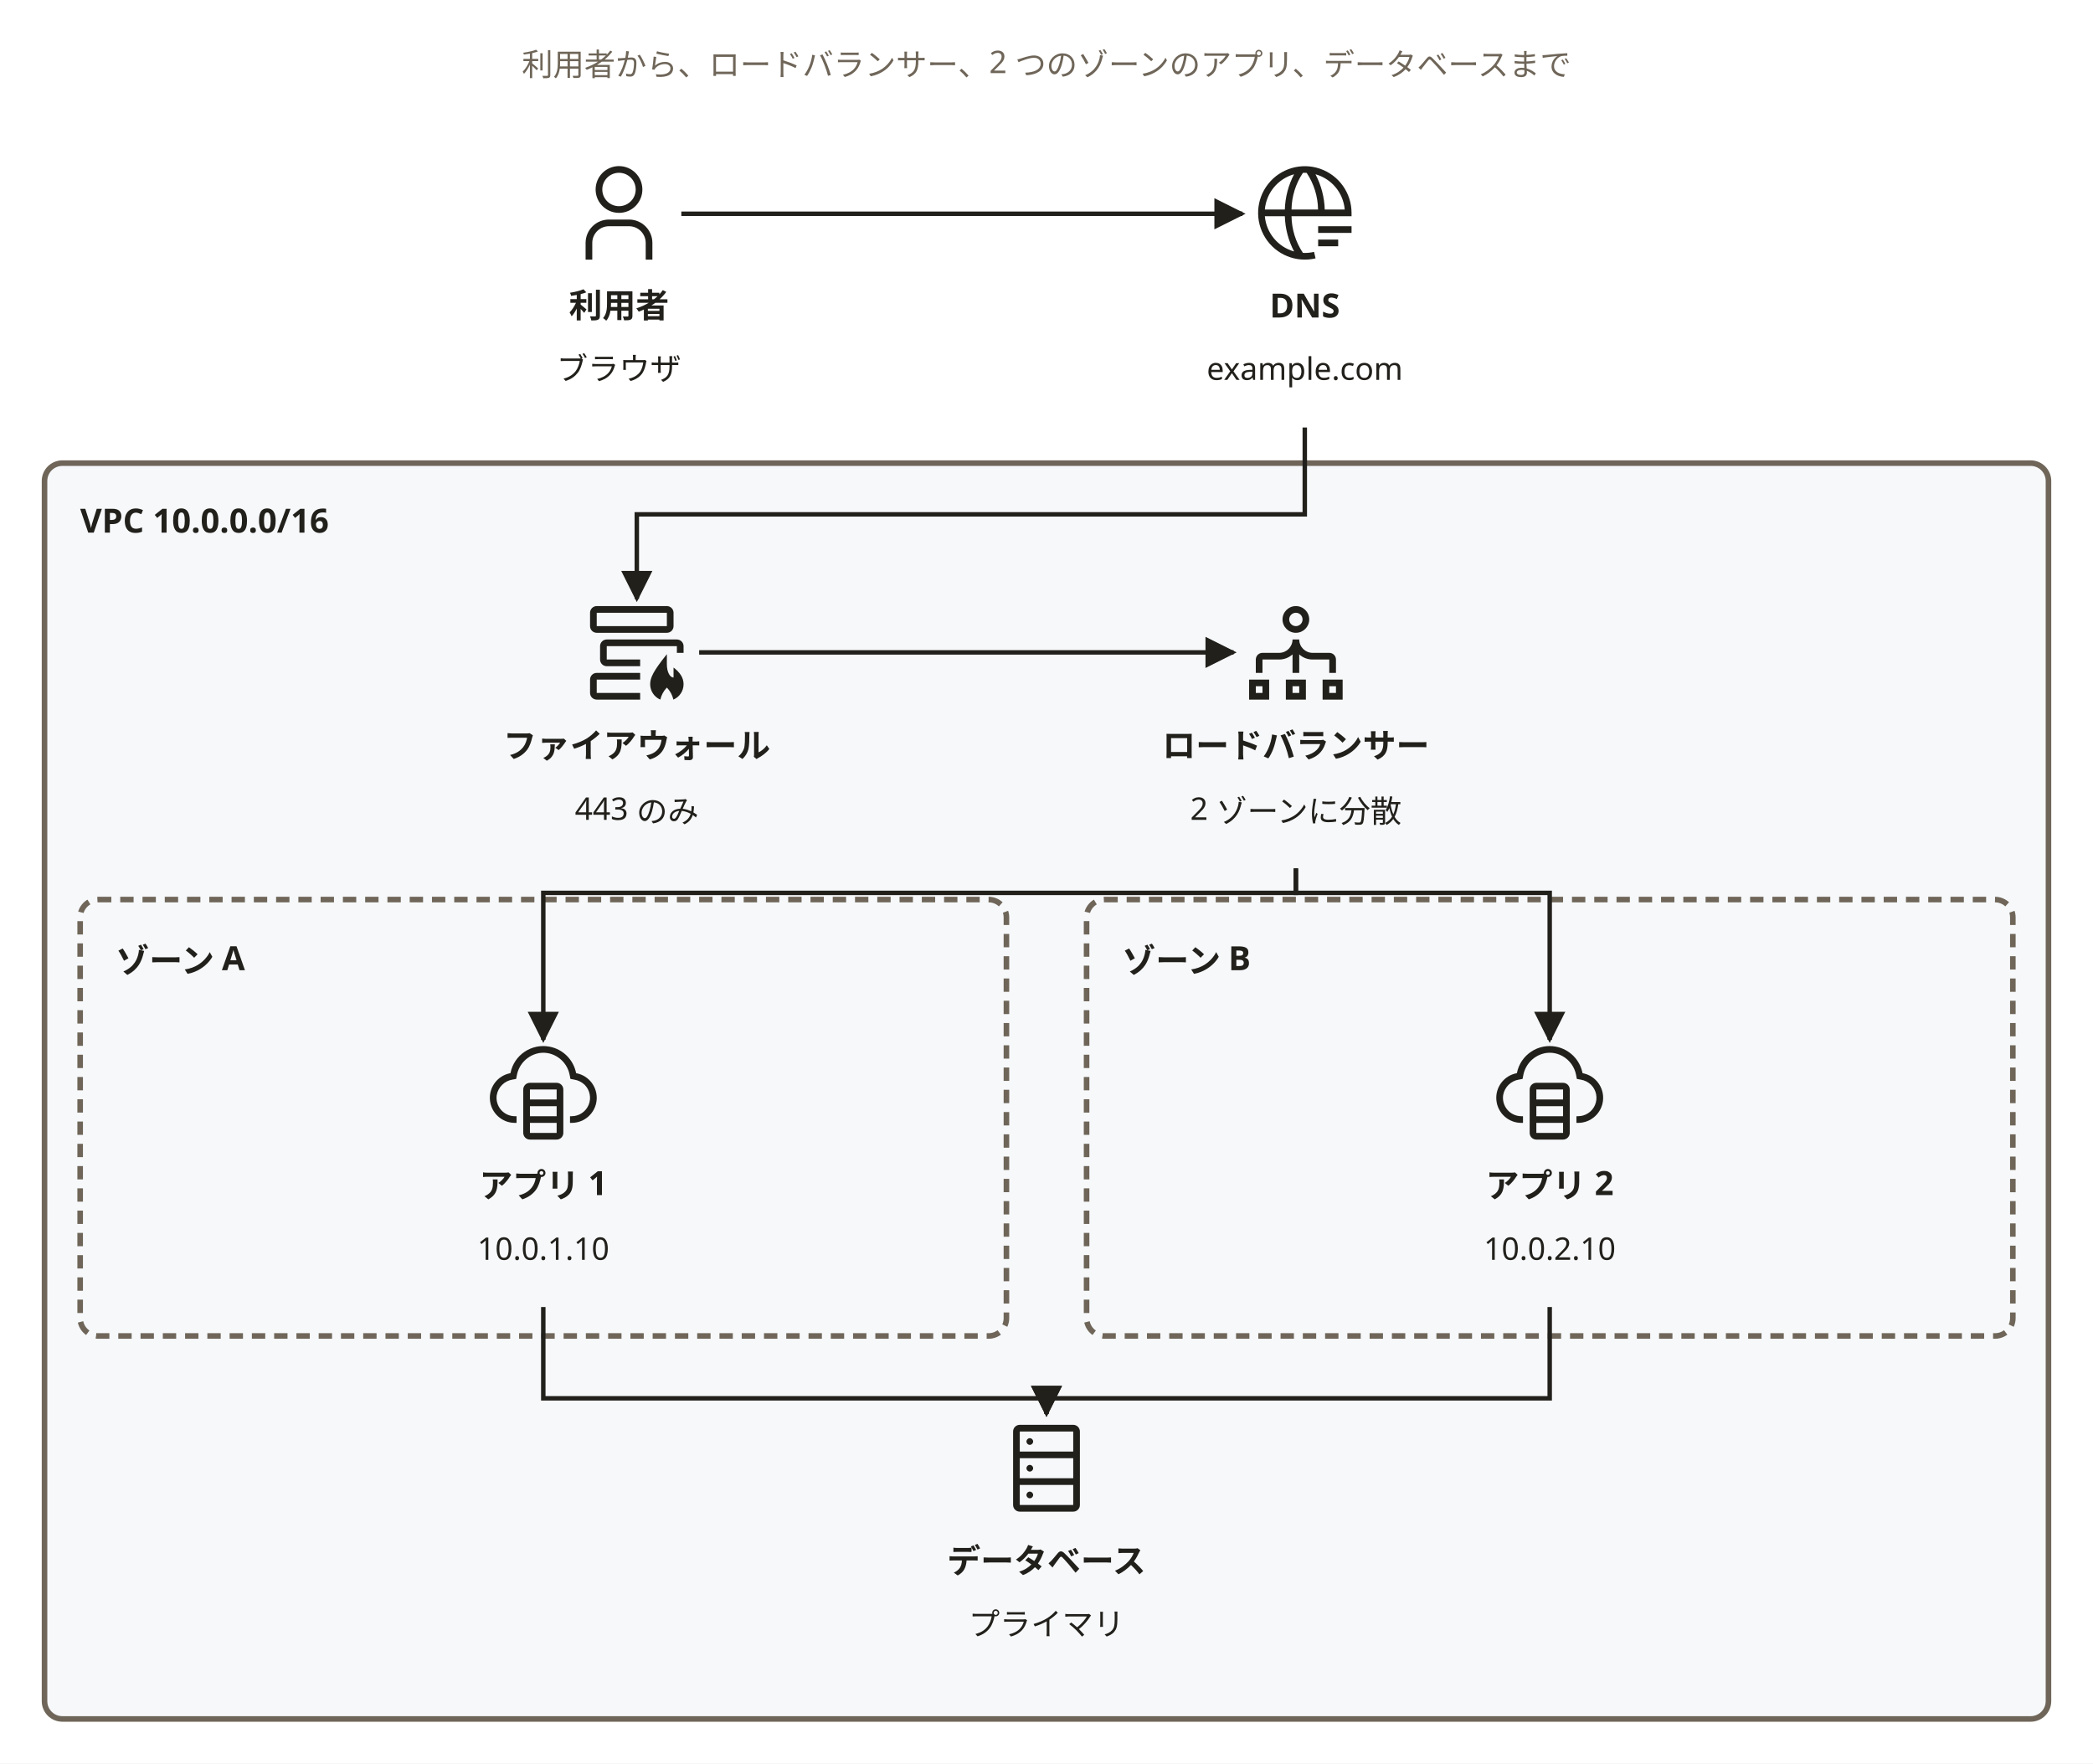
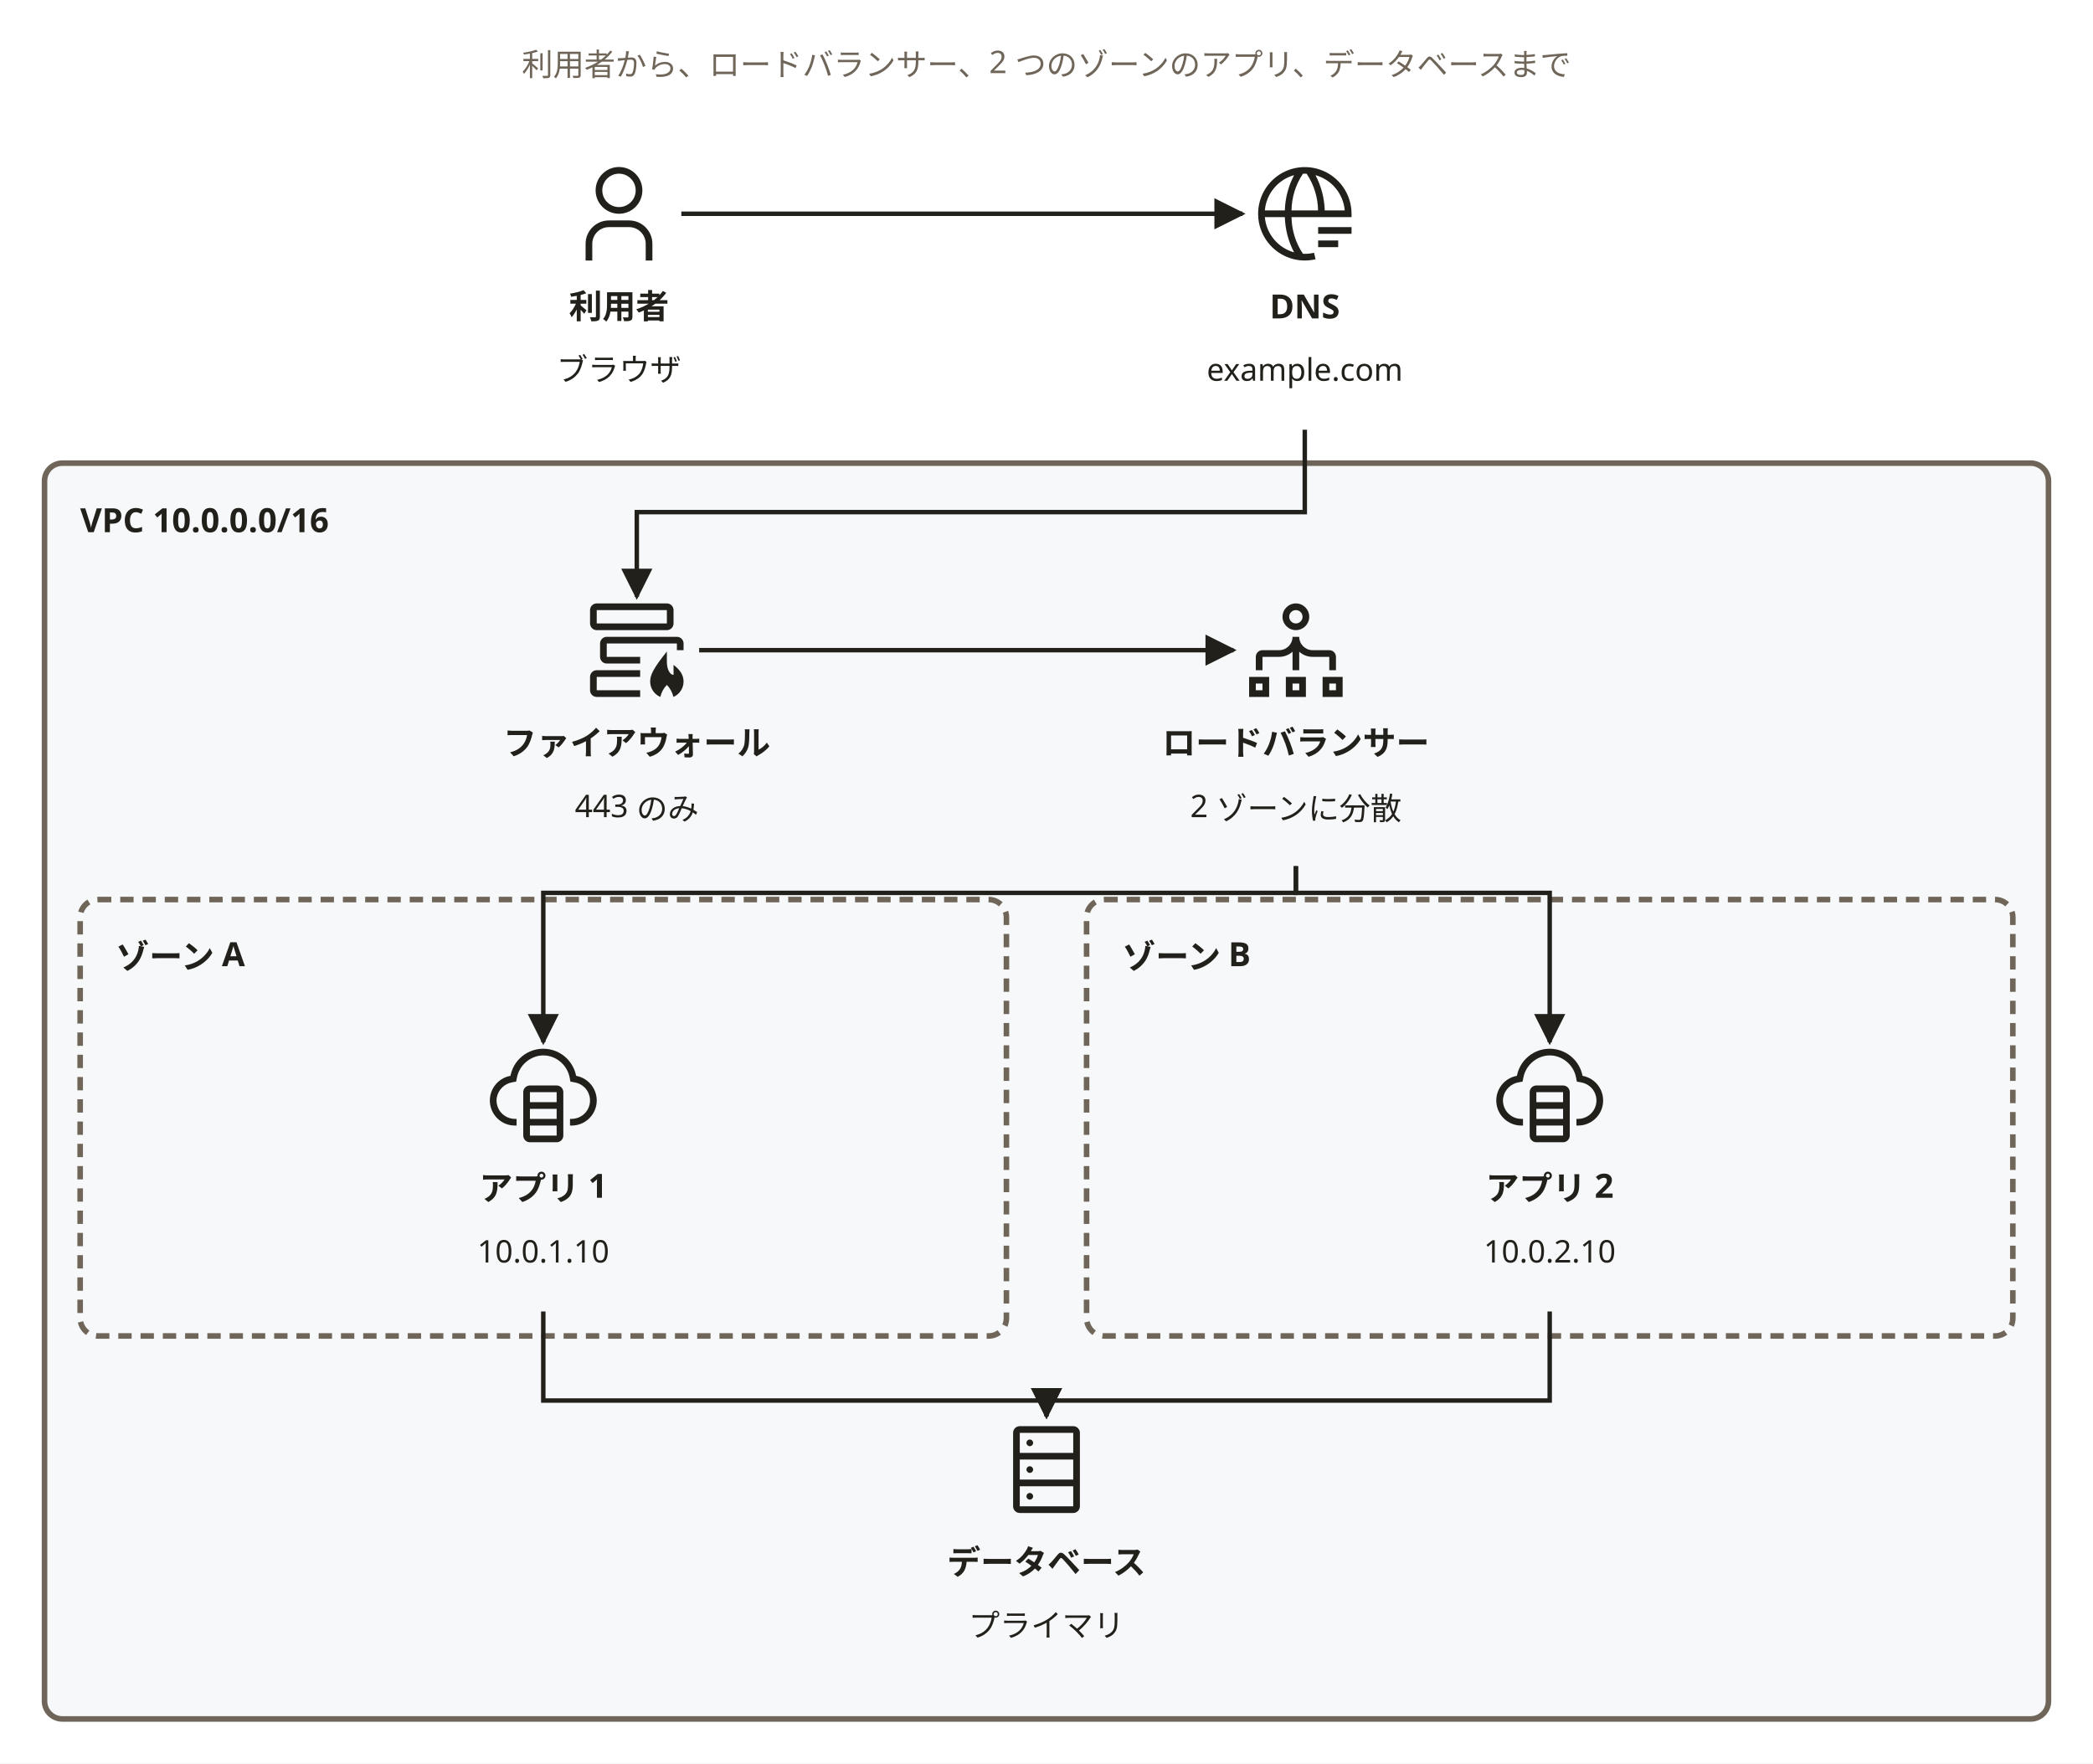
<svg xmlns="http://www.w3.org/2000/svg" width="940" height="792" viewBox="0 0 940 792" role="img" aria-labelledby="svg-title svg-desc">
  <defs>
    <marker id="dsl-arrow" viewBox="0 0 10 10" refX="9" refY="5" markerWidth="7" markerHeight="7" orient="auto-start-reverse">
      <path d="M0,0 L10,5 L0,10 z" fill="#22201b" />
    </marker>
  </defs>
  <style>
    text { font-family: 'Hiragino Sans','Hiragino Kaku Gothic ProN','Yu Gothic','YuGothic',Meiryo,'Noto Sans JP',sans-serif; }
    .emoji { font-family: 'Noto Color Emoji','Segoe UI Emoji',sans-serif; }
  </style>
  <rect x="0" y="0" width="940" height="792" fill="#ffffff" />
  <text x="470" y="34" text-anchor="middle" font-size="14" font-weight="400" fill="#6f6659">利用者から、ロードバランサー、2 つのゾーンのアプリ、データベースまで</text>
-   <text x="278" y="142.6" text-anchor="middle" font-size="15" font-weight="700" fill="#22201b">利用者</text>
-   <text x="278" y="170.6" text-anchor="middle" font-size="14" font-weight="400" fill="#22201b">ブラウザ</text>
-   <path d="M16 4a5 5 0 1 1-5 5a5 5 0 0 1 5-5m0-2a7 7 0 1 0 7 7a7 7 0 0 0-7-7m10 28h-2v-5a5 5 0 0 0-5-5h-6a5 5 0 0 0-5 5v5H6v-5a7 7 0 0 1 7-7h6a7 7 0 0 1 7 7Z" transform="translate(254 71.6) scale(1.5)" fill="#22201b" aria-hidden="true" data-icon="user" />
-   <text x="586" y="142.6" text-anchor="middle" font-size="15" font-weight="700" fill="#22201b">DNS</text>
-   <text x="586" y="170.6" text-anchor="middle" font-size="14" font-weight="400" fill="#22201b">example.com</text>
-   <g transform="translate(562 71.6) scale(1.5)" fill="#22201b" aria-hidden="true" data-icon="dns">
+   <text x="278" y="143" text-anchor="middle" font-size="15" font-weight="700" fill="#22201b">利用者</text>
+   <text x="278" y="171" text-anchor="middle" font-size="14" font-weight="400" fill="#22201b">ブラウザ</text>
+   <path d="M16 4a5 5 0 1 1-5 5a5 5 0 0 1 5-5m0-2a7 7 0 1 0 7 7a7 7 0 0 0-7-7m10 28h-2v-5a5 5 0 0 0-5-5h-6a5 5 0 0 0-5 5v5H6v-5a7 7 0 0 1 7-7h6a7 7 0 0 1 7 7Z" transform="translate(254 72) scale(1.5)" fill="#22201b" aria-hidden="true" data-icon="user" />
+   <text x="586" y="143" text-anchor="middle" font-size="15" font-weight="700" fill="#22201b">DNS</text>
+   <text x="586" y="171" text-anchor="middle" font-size="14" font-weight="400" fill="#22201b">example.com</text>
+   <g transform="translate(562 72) scale(1.5)" fill="#22201b" aria-hidden="true" data-icon="dns">
    <path fill="#22201b" d="M20 20h10v2H20zm0 4h6v2h-6z" />
    <path fill="#22201b" d="M30 17v-1a13.987 13.987 0 1 0-10.77 13.625l-.46-1.946A12 12 0 0 1 16 28c-.19 0-.375-.019-.563-.027A20.3 20.3 0 0 1 12.026 17Zm-2.041-2h-5.984a24.3 24.3 0 0 0-2.774-10.559A12.02 12.02 0 0 1 27.96 15M16.563 4.027A20.3 20.3 0 0 1 19.974 15h-7.948a20.3 20.3 0 0 1 3.411-10.973C15.625 4.02 15.81 4 16 4s.375.019.563.027m-3.764.414A24.3 24.3 0 0 0 10.025 15H4.042a12.02 12.02 0 0 1 8.757-10.559m0 23.118A12.02 12.02 0 0 1 4.042 17h5.983a24.3 24.3 0 0 0 2.774 10.559" />
  </g>
  <rect x="20" y="208" width="900" height="564" rx="8" fill="#f6f8fa" stroke="#6f6659" stroke-width="2.5" />
-   <text x="36" y="239.2" font-size="15" font-weight="700" fill="#22201b">VPC 10.0.0.0/16</text>
-   <text x="286" y="340.2" text-anchor="middle" font-size="15" font-weight="700" fill="#22201b">ファイアウォール</text>
-   <text x="286" y="368.2" text-anchor="middle" font-size="14" font-weight="400" fill="#22201b">443 のみ</text>
-   <g transform="translate(262 269.2) scale(1.5)" fill="#22201b" aria-hidden="true" data-icon="fw">
+   <text x="36" y="239" font-size="15" font-weight="700" fill="#22201b">VPC 10.0.0.0/16</text>
+   <text x="286" y="339" text-anchor="middle" font-size="15" font-weight="700" fill="#22201b">ファイアウォール</text>
+   <text x="286" y="367" text-anchor="middle" font-size="14" font-weight="400" fill="#22201b">443 のみ</text>
+   <g transform="translate(262 268) scale(1.5)" fill="#22201b" aria-hidden="true" data-icon="fw">
    <path fill="#22201b" d="M27 20.397v3c-1 0-2-1.5-2-4v-3c-4 5-5 7-5 9A5 5 0 0 0 23.046 30A7.53 7.53 0 0 1 25 26.397A7.53 7.53 0 0 1 26.954 30A5 5 0 0 0 30 25.397c0-2-1.125-3.571-3-5M17 28H4v-4h13v-2H4a2 2 0 0 0-2 2v4a2 2 0 0 0 2 2h13Z" />
    <path fill="#22201b" d="M28 12H7a2 2 0 0 0-2 2v4a2 2 0 0 0 2 2h10v-2H7v-4h21l.001 2H30v-2a2 2 0 0 0-2-2m-3-2H4a2 2 0 0 1-2-2V4a2 2 0 0 1 2-2h21a2 2 0 0 1 2 2v4a2 2 0 0 1-2 2M4 4v4h21V4Z" />
  </g>
-   <text x="582" y="340.2" text-anchor="middle" font-size="15" font-weight="700" fill="#22201b">ロードバランサー</text>
-   <text x="582" y="368.2" text-anchor="middle" font-size="14" font-weight="400" fill="#22201b">2 ゾーンに分散</text>
-   <path d="M8 30H2v-6h6Zm-4-2h2v-2H4Zm15 2h-6v-6h6Zm-4-2h2v-2h-2Zm15 2h-6v-6h6Zm-4-2h2v-2h-2ZM16 10a4 4 0 1 1 4-4a4.005 4.005 0 0 1-4 4m0-6a2 2 0 1 0 2 2a2 2 0 0 0-2-2m10 12h-5a4.005 4.005 0 0 1-4-4h-2a4.005 4.005 0 0 1-4 4H6a2 2 0 0 0-2 2v4h2v-4h5a5.97 5.97 0 0 0 4-1.54V22h2v-5.54A5.97 5.97 0 0 0 21 18h5v4h2v-4a2 2 0 0 0-2-2" transform="translate(558 269.2) scale(1.5)" fill="#22201b" aria-hidden="true" data-icon="lb" />
+   <text x="582" y="339" text-anchor="middle" font-size="15" font-weight="700" fill="#22201b">ロードバランサー</text>
+   <text x="582" y="367" text-anchor="middle" font-size="14" font-weight="400" fill="#22201b">2 ゾーンに分散</text>
+   <path d="M8 30H2v-6h6Zm-4-2h2v-2H4Zm15 2h-6v-6h6Zm-4-2h2v-2h-2Zm15 2h-6v-6h6Zm-4-2h2v-2h-2ZM16 10a4 4 0 1 1 4-4a4.005 4.005 0 0 1-4 4m0-6a2 2 0 1 0 2 2a2 2 0 0 0-2-2m10 12h-5a4.005 4.005 0 0 1-4-4h-2a4.005 4.005 0 0 1-4 4H6a2 2 0 0 0-2 2v4h2v-4h5a5.97 5.97 0 0 0 4-1.54V22h2v-5.54A5.97 5.97 0 0 0 21 18h5v4h2v-4a2 2 0 0 0-2-2" transform="translate(558 268) scale(1.5)" fill="#22201b" aria-hidden="true" data-icon="lb" />
  <rect x="36" y="404" width="416" height="196" rx="8" fill="#f6f8fa" stroke="#6f6659" stroke-width="2.5" stroke-dasharray="6,4" />
-   <text x="52" y="436.8" font-size="15" font-weight="700" fill="#22201b">ゾーン A</text>
-   <text x="244" y="537.8" text-anchor="middle" font-size="15" font-weight="700" fill="#22201b">アプリ 1</text>
-   <text x="244" y="565.8" text-anchor="middle" font-size="14" font-weight="400" fill="#22201b">10.0.1.10</text>
-   <g transform="translate(220 466.8) scale(1.5)" fill="#22201b" aria-hidden="true" data-icon="vm">
+   <text x="52" y="435" font-size="15" font-weight="700" fill="#22201b">ゾーン A</text>
+   <text x="244" y="539" text-anchor="middle" font-size="15" font-weight="700" fill="#22201b">アプリ 1</text>
+   <text x="244" y="567" text-anchor="middle" font-size="14" font-weight="400" fill="#22201b">10.0.1.10</text>
+   <g transform="translate(220 468) scale(1.5)" fill="#22201b" aria-hidden="true" data-icon="vm">
    <path fill="#22201b" d="M20 13h-8a2.003 2.003 0 0 0-2 2v13a2.003 2.003 0 0 0 2 2h8a2.003 2.003 0 0 0 2-2V15a2.003 2.003 0 0 0-2-2m0 2v3h-8v-3Zm0 5v3h-8v-3Zm-8 8v-3h8v3Z" />
    <path fill="#22201b" d="M25.91 10.13a.12.12 0 0 1-.097-.095a10.01 10.01 0 0 0-7.923-7.853a10.003 10.003 0 0 0-11.704 7.853a.12.12 0 0 1-.097.095A7.502 7.502 0 0 0 7.491 25H8v-2h-.505a5.51 5.51 0 0 1-5.438-6.3a5.7 5.7 0 0 1 4.714-4.66l1.016-.184a.13.13 0 0 0 .105-.104l.18-.935a8.28 8.28 0 0 1 6.847-6.743a8 8 0 0 1 2.847.125a8.22 8.22 0 0 1 6.147 6.545l.194 1.008a.13.13 0 0 0 .105.104l1.057.191a5.8 5.8 0 0 1 3.101 1.54A5.505 5.505 0 0 1 24.508 23H24v2h.508a7.502 7.502 0 0 0 1.402-14.87" />
  </g>
  <rect x="488" y="404" width="416" height="196" rx="8" fill="#f6f8fa" stroke="#6f6659" stroke-width="2.5" stroke-dasharray="6,4" />
-   <text x="504" y="436.8" font-size="15" font-weight="700" fill="#22201b">ゾーン B</text>
-   <text x="696" y="537.8" text-anchor="middle" font-size="15" font-weight="700" fill="#22201b">アプリ 2</text>
-   <text x="696" y="565.8" text-anchor="middle" font-size="14" font-weight="400" fill="#22201b">10.0.2.10</text>
-   <g transform="translate(672 466.8) scale(1.5)" fill="#22201b" aria-hidden="true" data-icon="vm">
+   <text x="504" y="435" font-size="15" font-weight="700" fill="#22201b">ゾーン B</text>
+   <text x="696" y="539" text-anchor="middle" font-size="15" font-weight="700" fill="#22201b">アプリ 2</text>
+   <text x="696" y="567" text-anchor="middle" font-size="14" font-weight="400" fill="#22201b">10.0.2.10</text>
+   <g transform="translate(672 468) scale(1.5)" fill="#22201b" aria-hidden="true" data-icon="vm">
    <path fill="#22201b" d="M20 13h-8a2.003 2.003 0 0 0-2 2v13a2.003 2.003 0 0 0 2 2h8a2.003 2.003 0 0 0 2-2V15a2.003 2.003 0 0 0-2-2m0 2v3h-8v-3Zm0 5v3h-8v-3Zm-8 8v-3h8v3Z" />
    <path fill="#22201b" d="M25.91 10.13a.12.12 0 0 1-.097-.095a10.01 10.01 0 0 0-7.923-7.853a10.003 10.003 0 0 0-11.704 7.853a.12.12 0 0 1-.097.095A7.502 7.502 0 0 0 7.491 25H8v-2h-.505a5.51 5.51 0 0 1-5.438-6.3a5.7 5.7 0 0 1 4.714-4.66l1.016-.184a.13.13 0 0 0 .105-.104l.18-.935a8.28 8.28 0 0 1 6.847-6.743a8 8 0 0 1 2.847.125a8.22 8.22 0 0 1 6.147 6.545l.194 1.008a.13.13 0 0 0 .105.104l1.057.191a5.8 5.8 0 0 1 3.101 1.54A5.505 5.505 0 0 1 24.508 23H24v2h.508a7.502 7.502 0 0 0 1.402-14.87" />
  </g>
-   <text x="470" y="706.4" text-anchor="middle" font-size="15" font-weight="700" fill="#22201b">データベース</text>
-   <text x="470" y="734.4" text-anchor="middle" font-size="14" font-weight="400" fill="#22201b">プライマリ</text>
-   <g transform="translate(446 635.4) scale(1.5)" fill="#22201b" aria-hidden="true" data-icon="sqldb">
+   <text x="470" y="707" text-anchor="middle" font-size="15" font-weight="700" fill="#22201b">データベース</text>
+   <text x="470" y="735" text-anchor="middle" font-size="14" font-weight="400" fill="#22201b">プライマリ</text>
+   <g transform="translate(446 636) scale(1.5)" fill="#22201b" aria-hidden="true" data-icon="sqldb">
    <path fill="#22201b" d="M24 3H8a2 2 0 0 0-2 2v22a2 2 0 0 0 2 2h16a2 2 0 0 0 2-2V5a2 2 0 0 0-2-2m0 2v6H8V5ZM8 19v-6h16v6Zm0 8v-6h16v6Z" />
    <circle cx="11" cy="8" r="1" fill="#22201b" />
    <circle cx="11" cy="16" r="1" fill="#22201b" />
    <circle cx="11" cy="24" r="1" fill="#22201b" />
  </g>
  <path d="M306,96 L558,96" fill="none" stroke="#22201b" stroke-width="2" marker-end="url(#dsl-arrow)" />
-   <path d="M586,192 L586,231 L286,231 L286,269" fill="none" stroke="#22201b" stroke-width="2" marker-end="url(#dsl-arrow)" />
-   <path d="M314,293 L554,293" fill="none" stroke="#22201b" stroke-width="2" marker-end="url(#dsl-arrow)" />
-   <path d="M582,390 L582,401 L244,401 L244,467" fill="none" stroke="#22201b" stroke-width="2" marker-end="url(#dsl-arrow)" />
-   <path d="M582,390 L582,401 L696,401 L696,467" fill="none" stroke="#22201b" stroke-width="2" marker-end="url(#dsl-arrow)" />
-   <path d="M244,587 L244,628 L470,628 L470,635" fill="none" stroke="#22201b" stroke-width="2" marker-end="url(#dsl-arrow)" />
-   <path d="M696,587 L696,628 L470,628 L470,635" fill="none" stroke="#22201b" stroke-width="2" marker-end="url(#dsl-arrow)" />
+   <path d="M586,193 L586,230 L286,230 L286,268" fill="none" stroke="#22201b" stroke-width="2" marker-end="url(#dsl-arrow)" />
+   <path d="M314,292 L554,292" fill="none" stroke="#22201b" stroke-width="2" marker-end="url(#dsl-arrow)" />
+   <path d="M582,389 L582,401 L244,401 L244,468" fill="none" stroke="#22201b" stroke-width="2" marker-end="url(#dsl-arrow)" />
+   <path d="M582,389 L582,401 L696,401 L696,468" fill="none" stroke="#22201b" stroke-width="2" marker-end="url(#dsl-arrow)" />
+   <path d="M244,589 L244,629 L470,629 L470,636" fill="none" stroke="#22201b" stroke-width="2" marker-end="url(#dsl-arrow)" />
+   <path d="M696,589 L696,629 L470,629 L470,636" fill="none" stroke="#22201b" stroke-width="2" marker-end="url(#dsl-arrow)" />
</svg>
